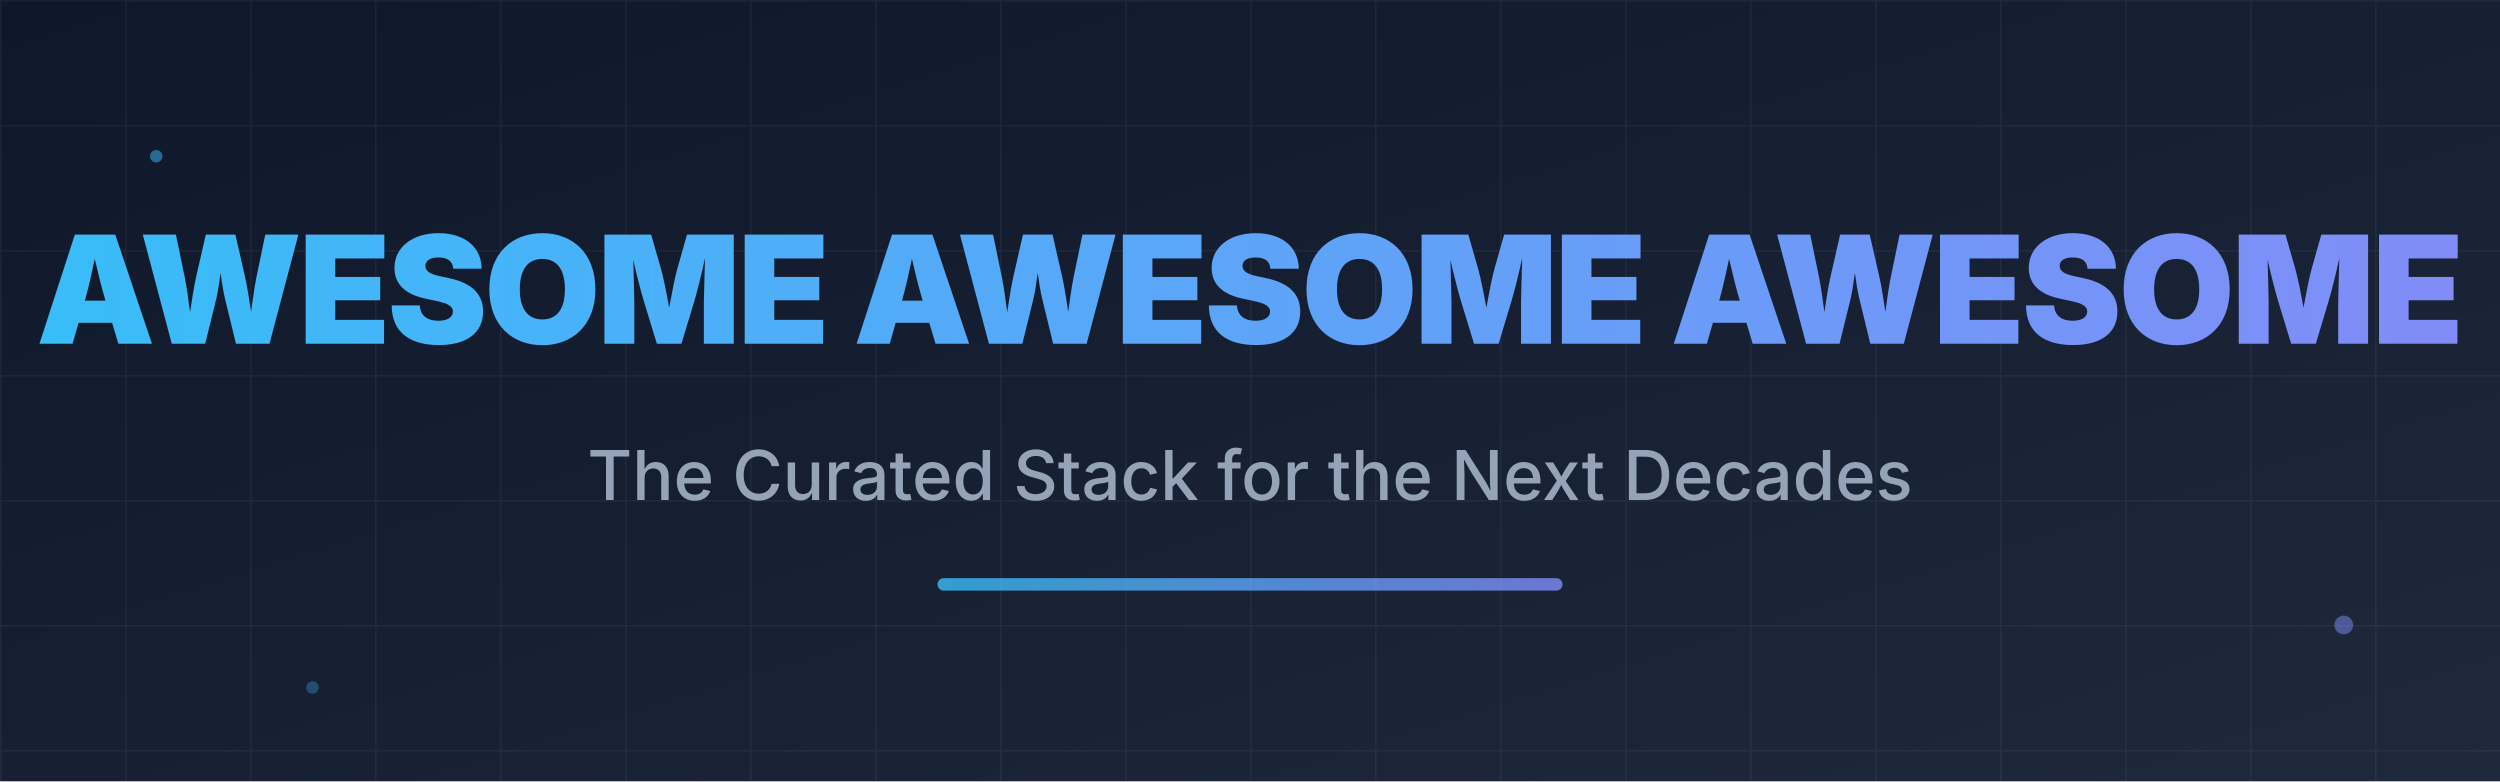
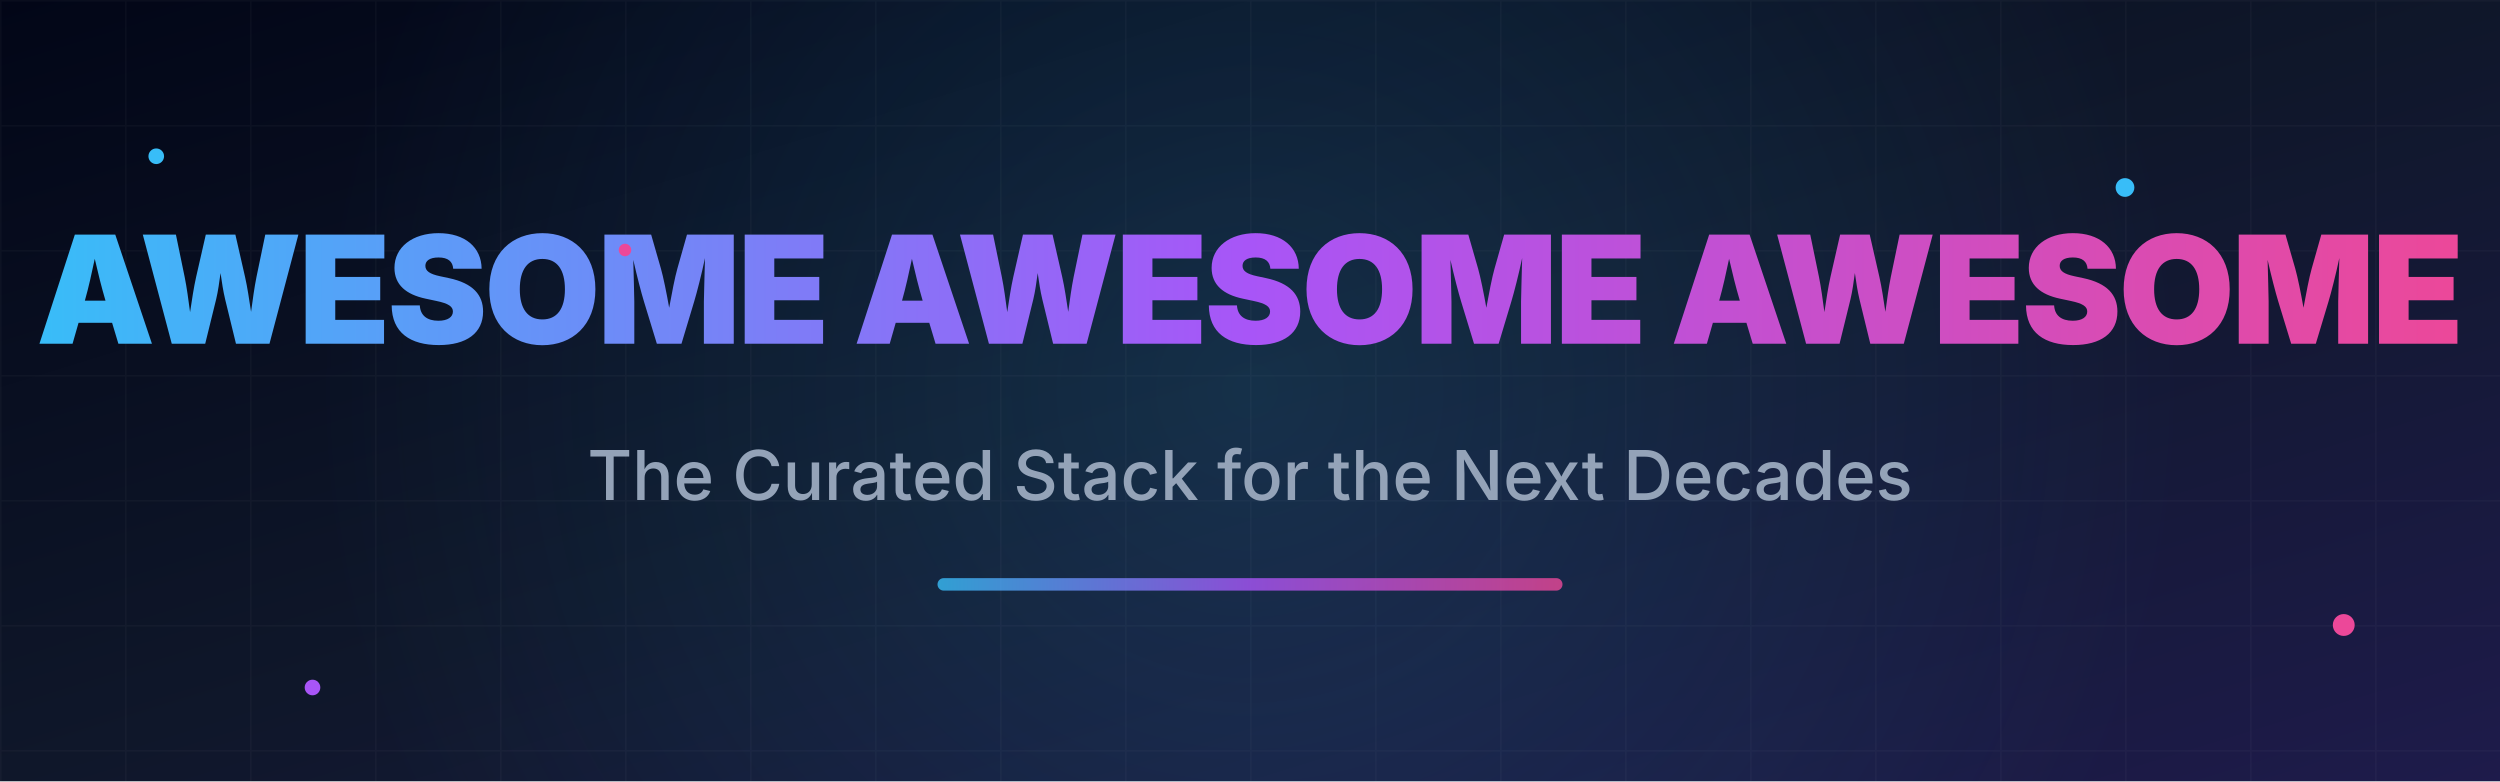
<svg xmlns="http://www.w3.org/2000/svg" width="800" height="250" viewBox="0 0 800 250">
  <defs>
    <linearGradient id="bgGrad" x1="0%" y1="0%" x2="100%" y2="100%">
-       <stop offset="0%" style="stop-color:#0f172a;stop-opacity:1" />
-       <stop offset="100%" style="stop-color:#1e293b;stop-opacity:1" />
+       <stop offset="0%" style="stop-color:#020617;stop-opacity:1" />
+       <stop offset="50%" style="stop-color:#0f172a;stop-opacity:1" />
+       <stop offset="100%" style="stop-color:#1e1b4b;stop-opacity:1" />
    </linearGradient>
    <linearGradient id="textGrad" x1="0%" y1="0%" x2="100%" y2="0%">
      <stop offset="0%" style="stop-color:#38bdf8;stop-opacity:1" />
-       <stop offset="100%" style="stop-color:#818cf8;stop-opacity:1" />
+       <stop offset="50%" style="stop-color:#a855f7;stop-opacity:1" />
+       <stop offset="100%" style="stop-color:#ec4899;stop-opacity:1" />
    </linearGradient>
+     <radialGradient id="glow" cx="50%" cy="50%" r="50%">
+       <stop offset="0%" style="stop-color:#38bdf8;stop-opacity:0.15" />
+       <stop offset="100%" style="stop-color:#38bdf8;stop-opacity:0" />
+     </radialGradient>
    <pattern id="grid" width="40" height="40" patternUnits="userSpaceOnUse">
-       <path d="M 40 0 L 0 0 0 40" fill="none" stroke="white" stroke-opacity="0.05" stroke-width="1" />
+       <path d="M 40 0 L 0 0 0 40" fill="none" stroke="white" stroke-opacity="0.03" stroke-width="1" />
    </pattern>
+     <style>
+       @keyframes pulse {
+         0%, 100% { transform: scale(1); opacity: 0.8; }
+         50% { transform: scale(1.05); opacity: 1; }
+       }
+       @keyframes float {
+         0%, 100% { transform: translateY(0px); }
+         50% { transform: translateY(-5px); }
+       }
+       @keyframes twinkle {
+         0%, 100% { opacity: 0.3; transform: scale(1); }
+         50% { opacity: 1; transform: scale(1.5); }
+       }
+       @keyframes shimmer {
+         0% { x: -200px; }
+         100% { x: 800px; }
+       }
+       .title-text {
+         font-family: system-ui, -apple-system, sans-serif;
+         font-size: 48px;
+         font-weight: 900;
+         letter-spacing: -1px;
+         text-anchor: middle;
+         animation: float 4s ease-in-out infinite;
+         transform-origin: center;
+       }
+       .subtitle-text {
+         font-family: system-ui, -apple-system, sans-serif;
+         font-size: 22px;
+         font-weight: 500;
+         fill: #94a3b8;
+         text-anchor: middle;
+         animation: float 4s ease-in-out infinite;
+         animation-delay: 0.5s;
+         transform-origin: center;
+       }
+       .animated-circle {
+         animation: twinkle 3s infinite ease-in-out;
+         transform-origin: center;
+       }
+       .bar-glow {
+         animation: pulse 3s infinite ease-in-out;
+         transform-origin: center;
+       }
+     </style>
  </defs>
  <rect width="800" height="250" fill="url(#bgGrad)" />
  <rect width="800" height="250" fill="url(#grid)" />
-   <g filter="url(#shadow)">
-     <text x="400" y="110" font-family="system-ui, -apple-system, sans-serif" font-size="48" fill="url(#textGrad)" text-anchor="middle" font-weight="900" letter-spacing="-1">AWESOME AWESOME AWESOME</text>
-     <text x="400" y="160" font-family="system-ui, -apple-system, sans-serif" font-size="22" fill="#94a3b8" text-anchor="middle" font-weight="500">The Curated Stack for the Next Decades</text>
+   <circle cx="400" cy="125" r="300" fill="url(#glow)" />
+   <g>
+     <text x="400" y="110" class="title-text" fill="url(#textGrad)">AWESOME AWESOME AWESOME</text>
+     <text x="400" y="160" class="subtitle-text">The Curated Stack for the Next Decades</text>
  </g>
-   <rect x="300" y="185" width="200" height="4" rx="2" fill="url(#textGrad)" fill-opacity="0.8" />
-   <circle cx="50" cy="50" r="2" fill="#38bdf8" fill-opacity="0.5" />
-   <circle cx="750" cy="200" r="3" fill="#818cf8" fill-opacity="0.5" />
-   <circle cx="100" cy="220" r="2" fill="#38bdf8" fill-opacity="0.3" />
+   <rect class="bar-glow" x="300" y="185" width="200" height="4" rx="2" fill="url(#textGrad)" fill-opacity="0.8" />
+   <circle class="animated-circle" cx="50" cy="50" r="2.5" fill="#38bdf8" style="animation-delay: 0s;" />
+   <circle class="animated-circle" cx="750" cy="200" r="3.5" fill="#ec4899" style="animation-delay: 0.8s;" />
+   <circle class="animated-circle" cx="100" cy="220" r="2.5" fill="#a855f7" style="animation-delay: 1.5s;" />
+   <circle class="animated-circle" cx="680" cy="60" r="3" fill="#38bdf8" style="animation-delay: 2.2s;" />
+   <circle class="animated-circle" cx="200" cy="80" r="2" fill="#ec4899" style="animation-delay: 1.1s;" />
</svg>
